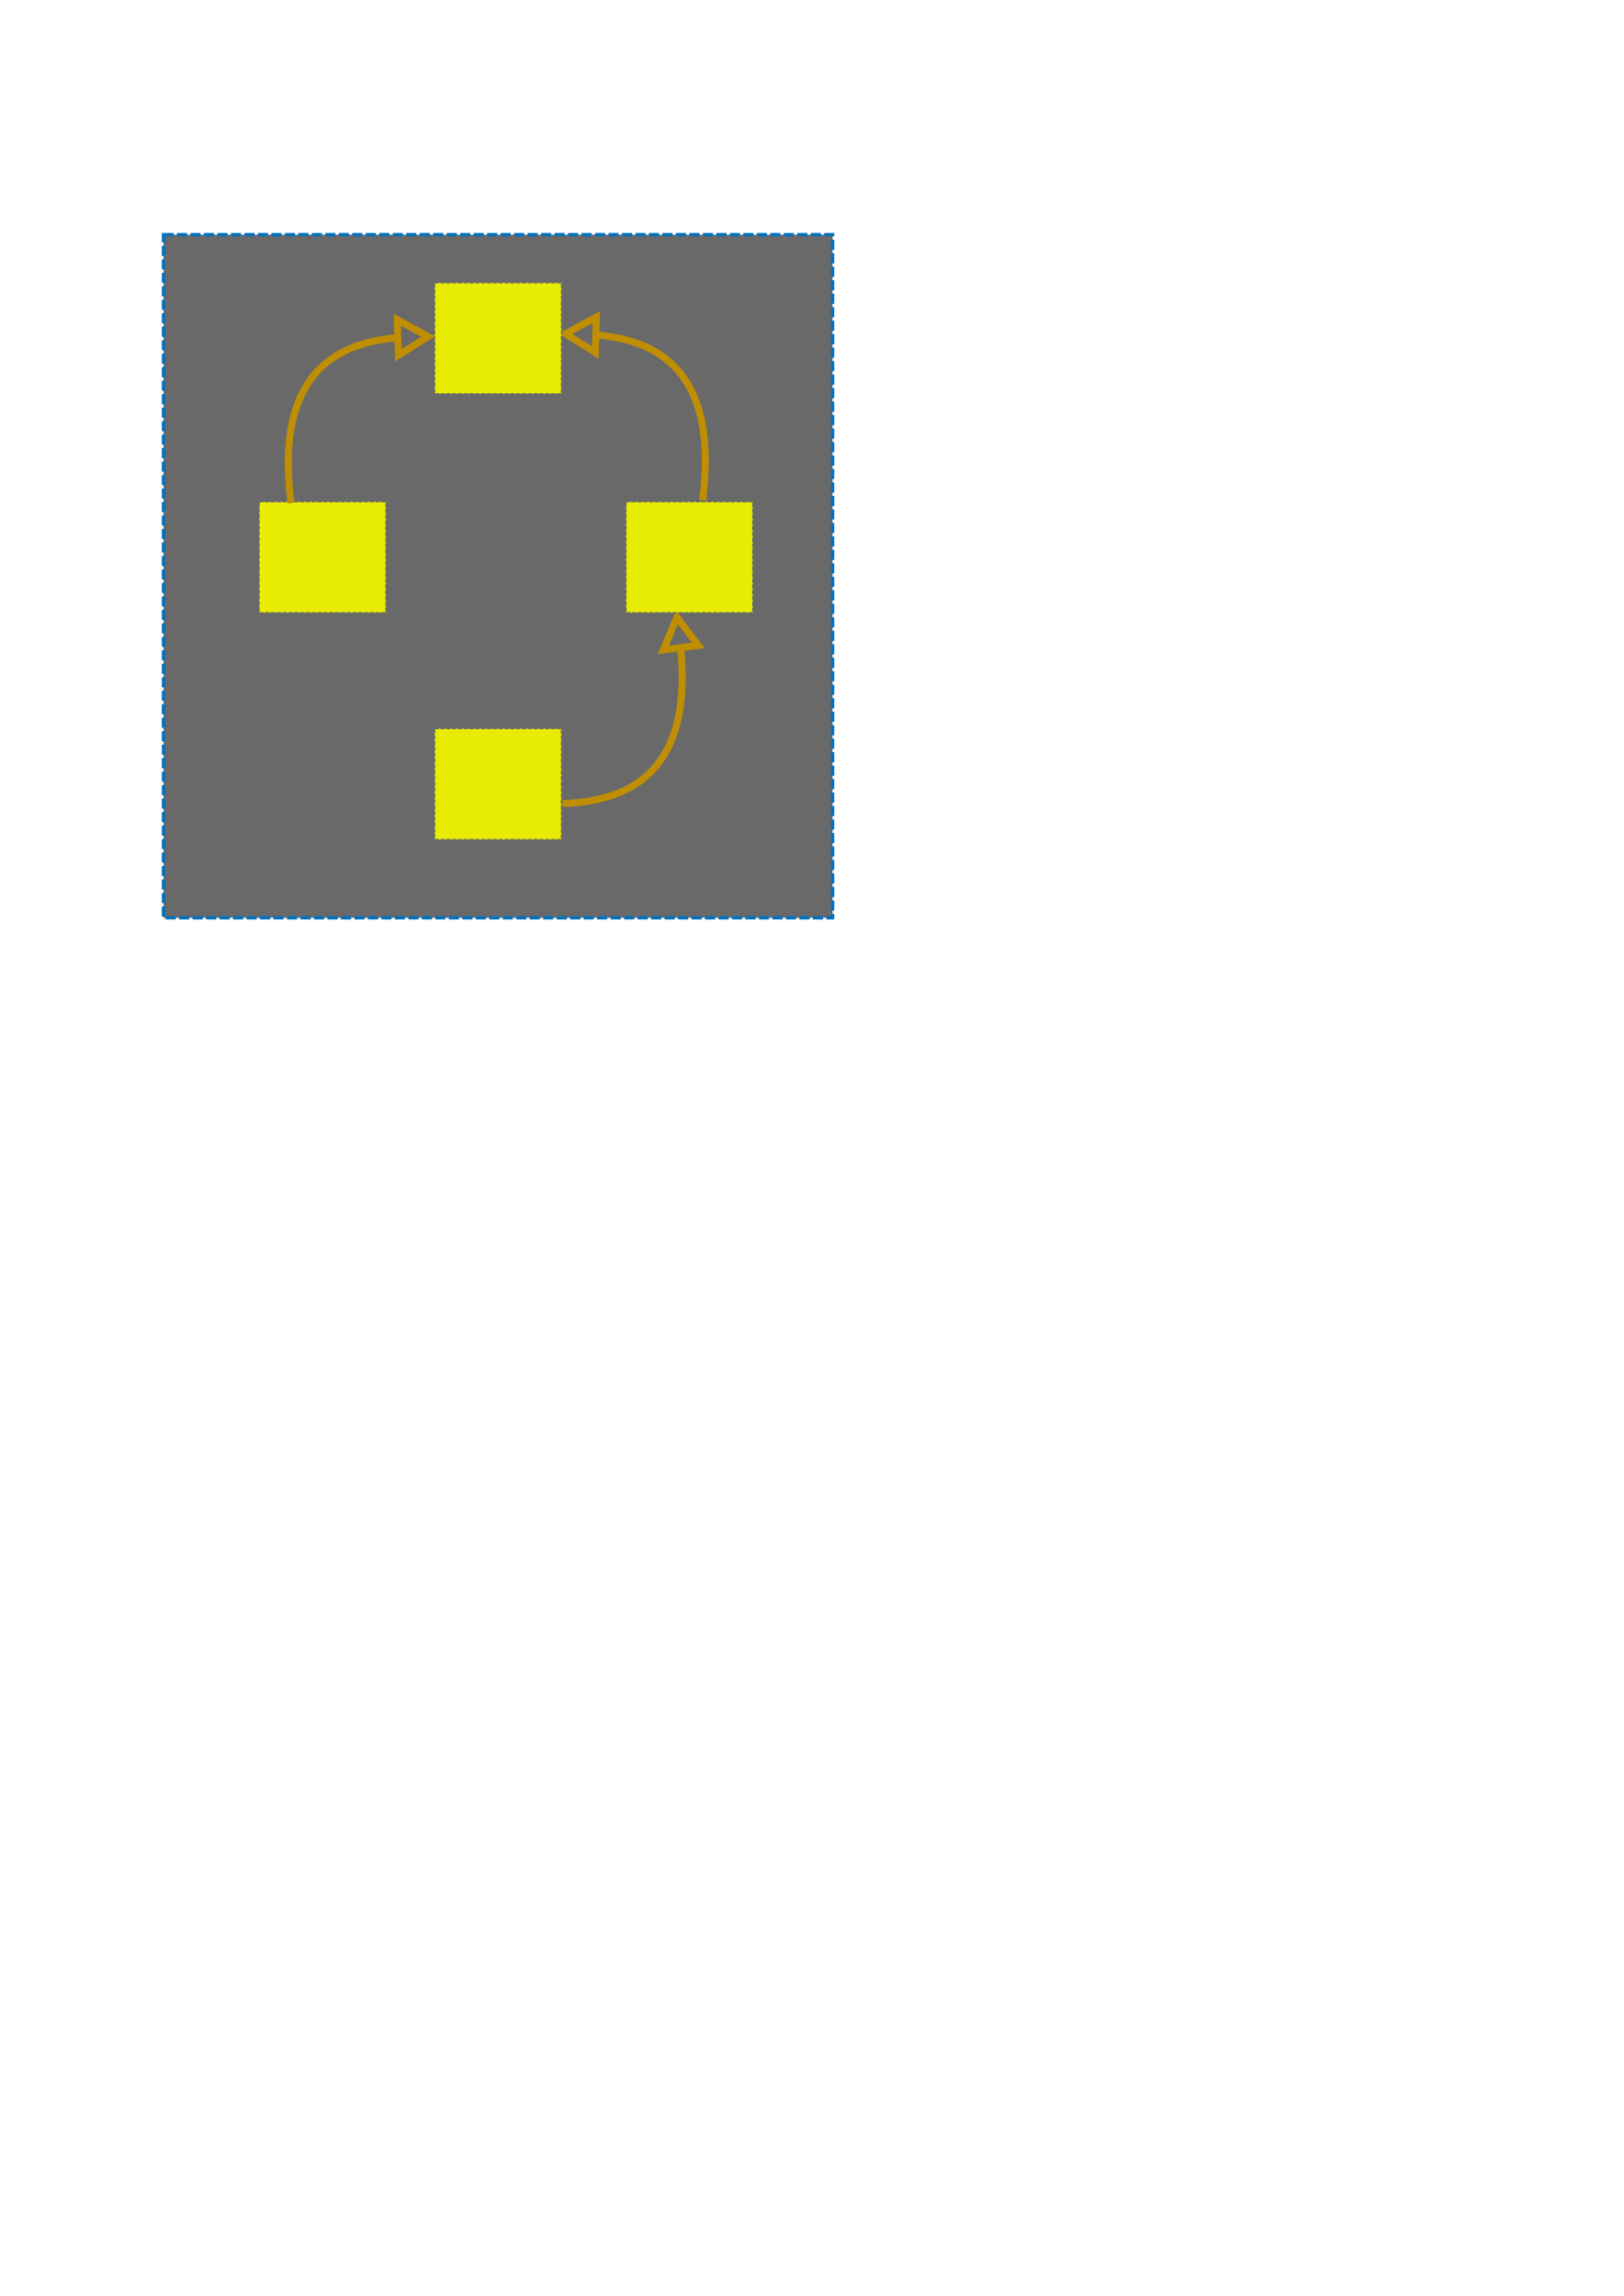
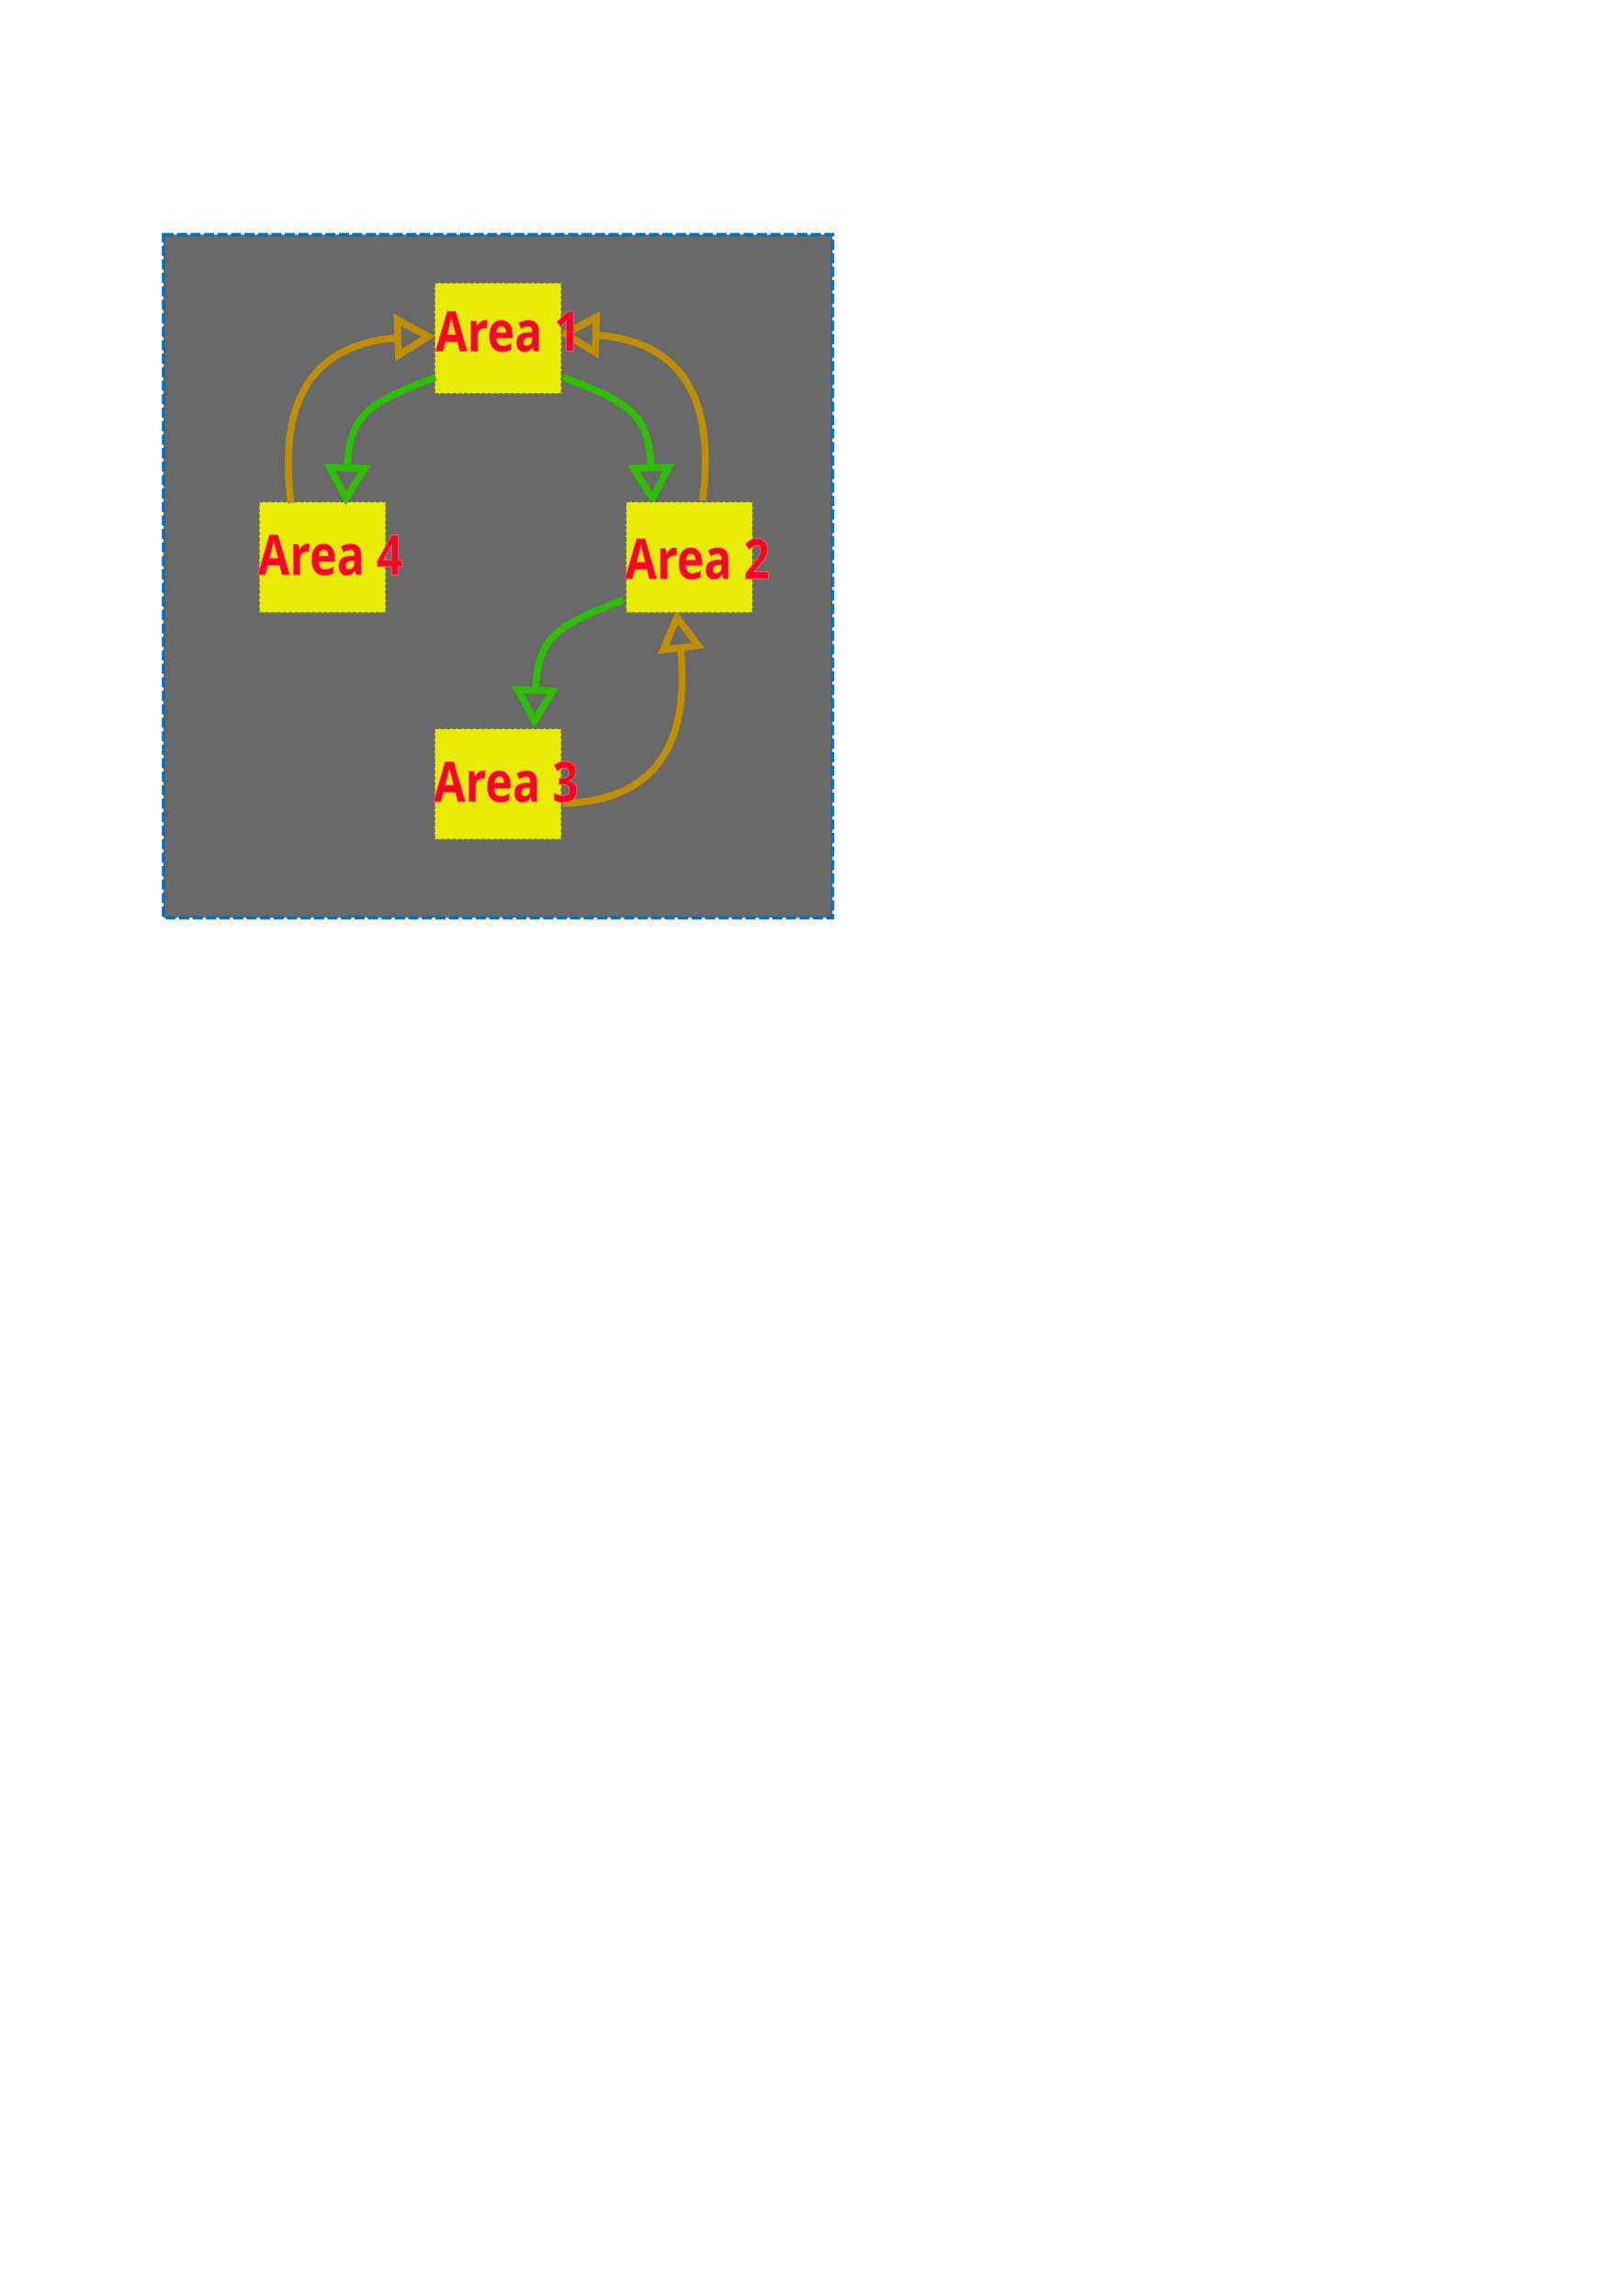
<svg xmlns="http://www.w3.org/2000/svg" width="210mm" height="297mm" viewBox="0 0 210 297" version="1.1" id="svg1736">
  <defs id="defs1733">
    <marker style="overflow:visible" id="EmptyTriangleIn" refX="0" refY="0" orient="auto-start-reverse" markerWidth="5.824" markerHeight="6.733" viewBox="0 0 5.824 6.733" preserveAspectRatio="xMidYMid">
      <path transform="scale(0.5)" style="fill:context-fill;fill-rule:evenodd;stroke:context-stroke;stroke-width:2" d="M 5.77,0 -2.88,5 V -5 Z" id="path153" />
    </marker>
    <marker style="overflow:visible" id="marker9949" refX="0" refY="0" orient="auto" markerWidth="6" markerHeight="6" viewBox="0 0 6 6" preserveAspectRatio="xMidYMid">
      <path transform="scale(0.5)" style="fill:context-fill;fill-rule:evenodd;stroke:context-stroke;stroke-width:2" d="M -5,-5 V 5 H 5 V -5 Z" id="path9947" />
    </marker>
    <marker style="overflow:visible" id="RoundedArrow" refX="0" refY="0" orient="auto-start-reverse" markerWidth="6.135" markerHeight="5.93" viewBox="0 0 6.135 5.93" preserveAspectRatio="xMidYMid">
      <path transform="scale(0.7)" d="m -0.211,-4.106 6.422,3.211 a 1,1 90 0 1 0,1.789 L -0.211,4.106 A 1.236,1.236 31.717 0 1 -2,3 v -6 a 1.236,1.236 148.283 0 1 1.789,-1.106 z" style="fill:context-stroke;fill-rule:evenodd;stroke:none" id="path1367" />
    </marker>
    <marker style="overflow:visible" id="marker7091" refX="0" refY="0" orient="auto-start-reverse" markerWidth="5.324" markerHeight="6.155" viewBox="0 0 5.324 6.155" preserveAspectRatio="xMidYMid">
      <path transform="scale(0.5)" style="fill:context-stroke;fill-rule:evenodd;stroke:context-stroke;stroke-width:1pt" d="M 5.77,0 -2.88,5 V -5 Z" id="path7089" />
    </marker>
    <marker style="overflow:visible" id="TriangleStart" refX="0" refY="0" orient="auto-start-reverse" markerWidth="5.324" markerHeight="6.155" viewBox="0 0 5.324 6.155" preserveAspectRatio="xMidYMid">
      <path transform="scale(0.5)" style="fill:context-stroke;fill-rule:evenodd;stroke:context-stroke;stroke-width:1pt" d="M 5.77,0 -2.88,5 V -5 Z" id="path135" />
    </marker>
    <marker style="overflow:visible" id="EmptyTriangleIn-9" refX="0" refY="0" orient="auto-start-reverse" markerWidth="5.824" markerHeight="6.733" viewBox="0 0 5.824 6.733" preserveAspectRatio="xMidYMid">
      <path transform="scale(0.5)" style="fill:context-fill;fill-rule:evenodd;stroke:context-stroke;stroke-width:2" d="M 5.77,0 -2.88,5 V -5 Z" id="path153-6" />
    </marker>
+     <marker style="overflow:visible" id="EmptyTriangleIn-2" refX="0" refY="0" orient="auto-start-reverse" markerWidth="5.824" markerHeight="6.733" viewBox="0 0 5.824 6.733" preserveAspectRatio="xMidYMid">
+       <path transform="scale(0.5)" style="fill:context-fill;fill-rule:evenodd;stroke:context-stroke;stroke-width:2" d="M 5.77,0 -2.88,5 V -5 Z" id="path153-8" />
+     </marker>
+     <marker style="overflow:visible" id="EmptyTriangleIn-8" refX="0" refY="0" orient="auto-start-reverse" markerWidth="5.824" markerHeight="6.733" viewBox="0 0 5.824 6.733" preserveAspectRatio="xMidYMid">
+       <path transform="scale(0.5)" style="fill:context-fill;fill-rule:evenodd;stroke:context-stroke;stroke-width:2" d="M 5.77,0 -2.88,5 V -5 Z" id="path153-9" />
+     </marker>
  </defs>
  <g id="layer1">
    <rect style="fill:#696969;fill-rule:evenodd;stroke:#0371bf;stroke-width:0.436;stroke-miterlimit:5.2;stroke-dasharray:1.308, 0.436" id="rect1909" width="86.533" height="88.373" x="21.148" y="30.35" />
+     <path style="fill:#696969;fill-opacity:1;fill-rule:evenodd;stroke:#2ebf03;stroke-width:0.91;stroke-linecap:butt;stroke-linejoin:round;stroke-miterlimit:5.2;stroke-dasharray:none;stroke-opacity:1;marker-start:url(#EmptyTriangleIn-8);paint-order:normal" d="m 69.207,90.606 c 0.105,-2.921 0.21,-5.842 2.123,-8.013 1.913,-2.172 5.633,-3.593 9.353,-5.015" id="path9833-2" />
+     <path style="fill:#696969;fill-opacity:1;fill-rule:evenodd;stroke:#2ebf03;stroke-width:0.91;stroke-linecap:butt;stroke-linejoin:round;stroke-miterlimit:5.2;stroke-dasharray:none;stroke-opacity:1;marker-start:url(#EmptyTriangleIn-2);paint-order:normal" d="M 84.276,61.819 C 84.171,58.898 84.066,55.977 82.153,53.805 80.24,51.634 76.52,50.212 72.8,48.79" id="path9833-6" />
    <path style="fill:#696969;fill-opacity:1;fill-rule:evenodd;stroke:#bf8e03;stroke-width:0.911;stroke-linecap:butt;stroke-linejoin:round;stroke-miterlimit:5.2;stroke-dasharray:none;stroke-opacity:1;marker-end:url(#EmptyTriangleIn-9);paint-order:normal" d="M 90.874,64.735 C 92.755,49.931 86.961,43.604 75.748,43.264" id="path5975-9" />
    <path style="fill:#696969;fill-opacity:1;fill-rule:evenodd;stroke:#bf8e03;stroke-width:0.911;stroke-linecap:butt;stroke-linejoin:round;stroke-miterlimit:5.2;stroke-dasharray:none;stroke-opacity:1;marker-start:url(#EmptyTriangleIn-9);paint-order:normal" d="M 87.882,82.472 C 89.763,97.277 83.969,103.604 72.755,103.944" id="path5975-6" />
    <rect style="fill:#e8ec04;fill-opacity:1;fill-rule:evenodd;stroke:#696969;stroke-width:0.188;stroke-miterlimit:5.2;stroke-dasharray:0.565, 0.188" id="rect1911-4" width="16.436" height="14.391" x="56.196" y="94.231" />
+     <text xml:space="preserve" style="font-weight:bold;font-size:6.561px;font-family:'Tw Cen MT';-inkscape-font-specification:'Tw Cen MT, Bold';fill:#ff0025;fill-opacity:1;fill-rule:evenodd;stroke:#e96868;stroke-width:0.1;stroke-linecap:butt;stroke-linejoin:round;stroke-miterlimit:5.2;stroke-dasharray:none;stroke-opacity:1;paint-order:normal" x="61.742" y="94.184" id="text10437-8" transform="scale(0.9081394,1.101153)">
+       <tspan id="tspan10435-0" style="fill:#ff0025;fill-opacity:1;stroke:#e96868;stroke-width:0.1;stroke-dasharray:none;stroke-opacity:1" x="61.742" y="94.184">Area 3</tspan>
+     </text>
    <rect style="fill:#e8ec04;fill-opacity:1;fill-rule:evenodd;stroke:#696969;stroke-width:0.188;stroke-miterlimit:5.2;stroke-dasharray:0.565, 0.188" id="rect1911-16" width="16.436" height="14.391" x="80.94" y="64.887" />
+     <text xml:space="preserve" style="font-weight:bold;font-size:6.561px;font-family:'Tw Cen MT';-inkscape-font-specification:'Tw Cen MT, Bold';fill:#ff0025;fill-opacity:1;fill-rule:evenodd;stroke:#e96868;stroke-width:0.1;stroke-linecap:butt;stroke-linejoin:round;stroke-miterlimit:5.2;stroke-dasharray:none;stroke-opacity:1;paint-order:normal" x="89.01" y="68" id="text10437-5" transform="scale(0.9081394,1.101153)">
+       <tspan id="tspan10435-6" style="fill:#ff0025;fill-opacity:1;stroke:#e96868;stroke-width:0.1;stroke-dasharray:none;stroke-opacity:1" x="89.01" y="68">Area 2</tspan>
+     </text>
    <rect style="fill:#e8ec04;fill-opacity:1;fill-rule:evenodd;stroke:#696969;stroke-width:0.188;stroke-miterlimit:5.2;stroke-dasharray:0.565, 0.188" id="rect1911-1" width="16.436" height="14.391" x="33.498" y="64.887" />
    <rect style="fill:#e8ec04;fill-opacity:1;fill-rule:evenodd;stroke:#696969;stroke-width:0.188;stroke-miterlimit:5.2;stroke-dasharray:0.565, 0.188" id="rect1911" width="16.436" height="14.391" x="56.196" y="36.565" />
    <g id="g6854" style="stroke:#bf8e03;stroke-width:1;stroke-dasharray:none;stroke-opacity:1" transform="matrix(0.9944754,0,0,1.004512,0.203504,-0.1981567)">
      <g id="g6833" style="stroke:#bf8e03;stroke-width:1;stroke-dasharray:none;stroke-opacity:1">
        <path style="fill:#696969;fill-opacity:1;fill-rule:evenodd;stroke:#bf8e03;stroke-width:0.912;stroke-linecap:butt;stroke-linejoin:round;stroke-miterlimit:5.2;stroke-dasharray:none;stroke-opacity:1;marker-end:url(#EmptyTriangleIn);paint-order:normal" d="M 37.639,64.991 C 35.748,50.253 41.574,43.954 52.849,43.616" id="path5975" />
      </g>
    </g>
+     <path style="fill:#696969;fill-opacity:1;fill-rule:evenodd;stroke:#2ebf03;stroke-width:0.91;stroke-linecap:butt;stroke-linejoin:round;stroke-miterlimit:5.2;stroke-dasharray:none;stroke-opacity:1;marker-start:url(#EmptyTriangleIn);paint-order:normal" d="m 44.857,61.819 c 0.105,-2.921 0.21,-5.842 2.123,-8.013 1.913,-2.172 5.633,-3.593 9.353,-5.015" id="path9833" />
+     <text xml:space="preserve" style="font-weight:bold;font-size:6.561px;font-family:'Tw Cen MT';-inkscape-font-specification:'Tw Cen MT, Bold';fill:#ff0025;fill-opacity:1;fill-rule:evenodd;stroke:#e96868;stroke-width:0.1;stroke-linecap:butt;stroke-linejoin:round;stroke-miterlimit:5.2;stroke-dasharray:none;stroke-opacity:1;paint-order:normal" x="62.029" y="41.274" id="text10437" transform="scale(0.9081394,1.101153)">
+       <tspan id="tspan10435" style="fill:#ff0025;fill-opacity:1;stroke:#e96868;stroke-width:0.1;stroke-opacity:1;stroke-dasharray:none" x="62.029" y="41.274">Area 1</tspan>
+     </text>
+     <text xml:space="preserve" style="font-weight:bold;font-size:6.561px;font-family:'Tw Cen MT';-inkscape-font-specification:'Tw Cen MT, Bold';fill:#ff0025;fill-opacity:1;fill-rule:evenodd;stroke:#e96868;stroke-width:0.1;stroke-linecap:butt;stroke-linejoin:round;stroke-miterlimit:5.2;stroke-dasharray:none;stroke-opacity:1;paint-order:normal" x="36.719" y="67.535" id="text10437-0" transform="scale(0.9081394,1.101153)">
+       <tspan id="tspan10435-5" style="fill:#ff0025;fill-opacity:1;stroke:#e96868;stroke-width:0.1;stroke-dasharray:none;stroke-opacity:1" x="36.719" y="67.535">Area 4</tspan>
+     </text>
  </g>
</svg>
